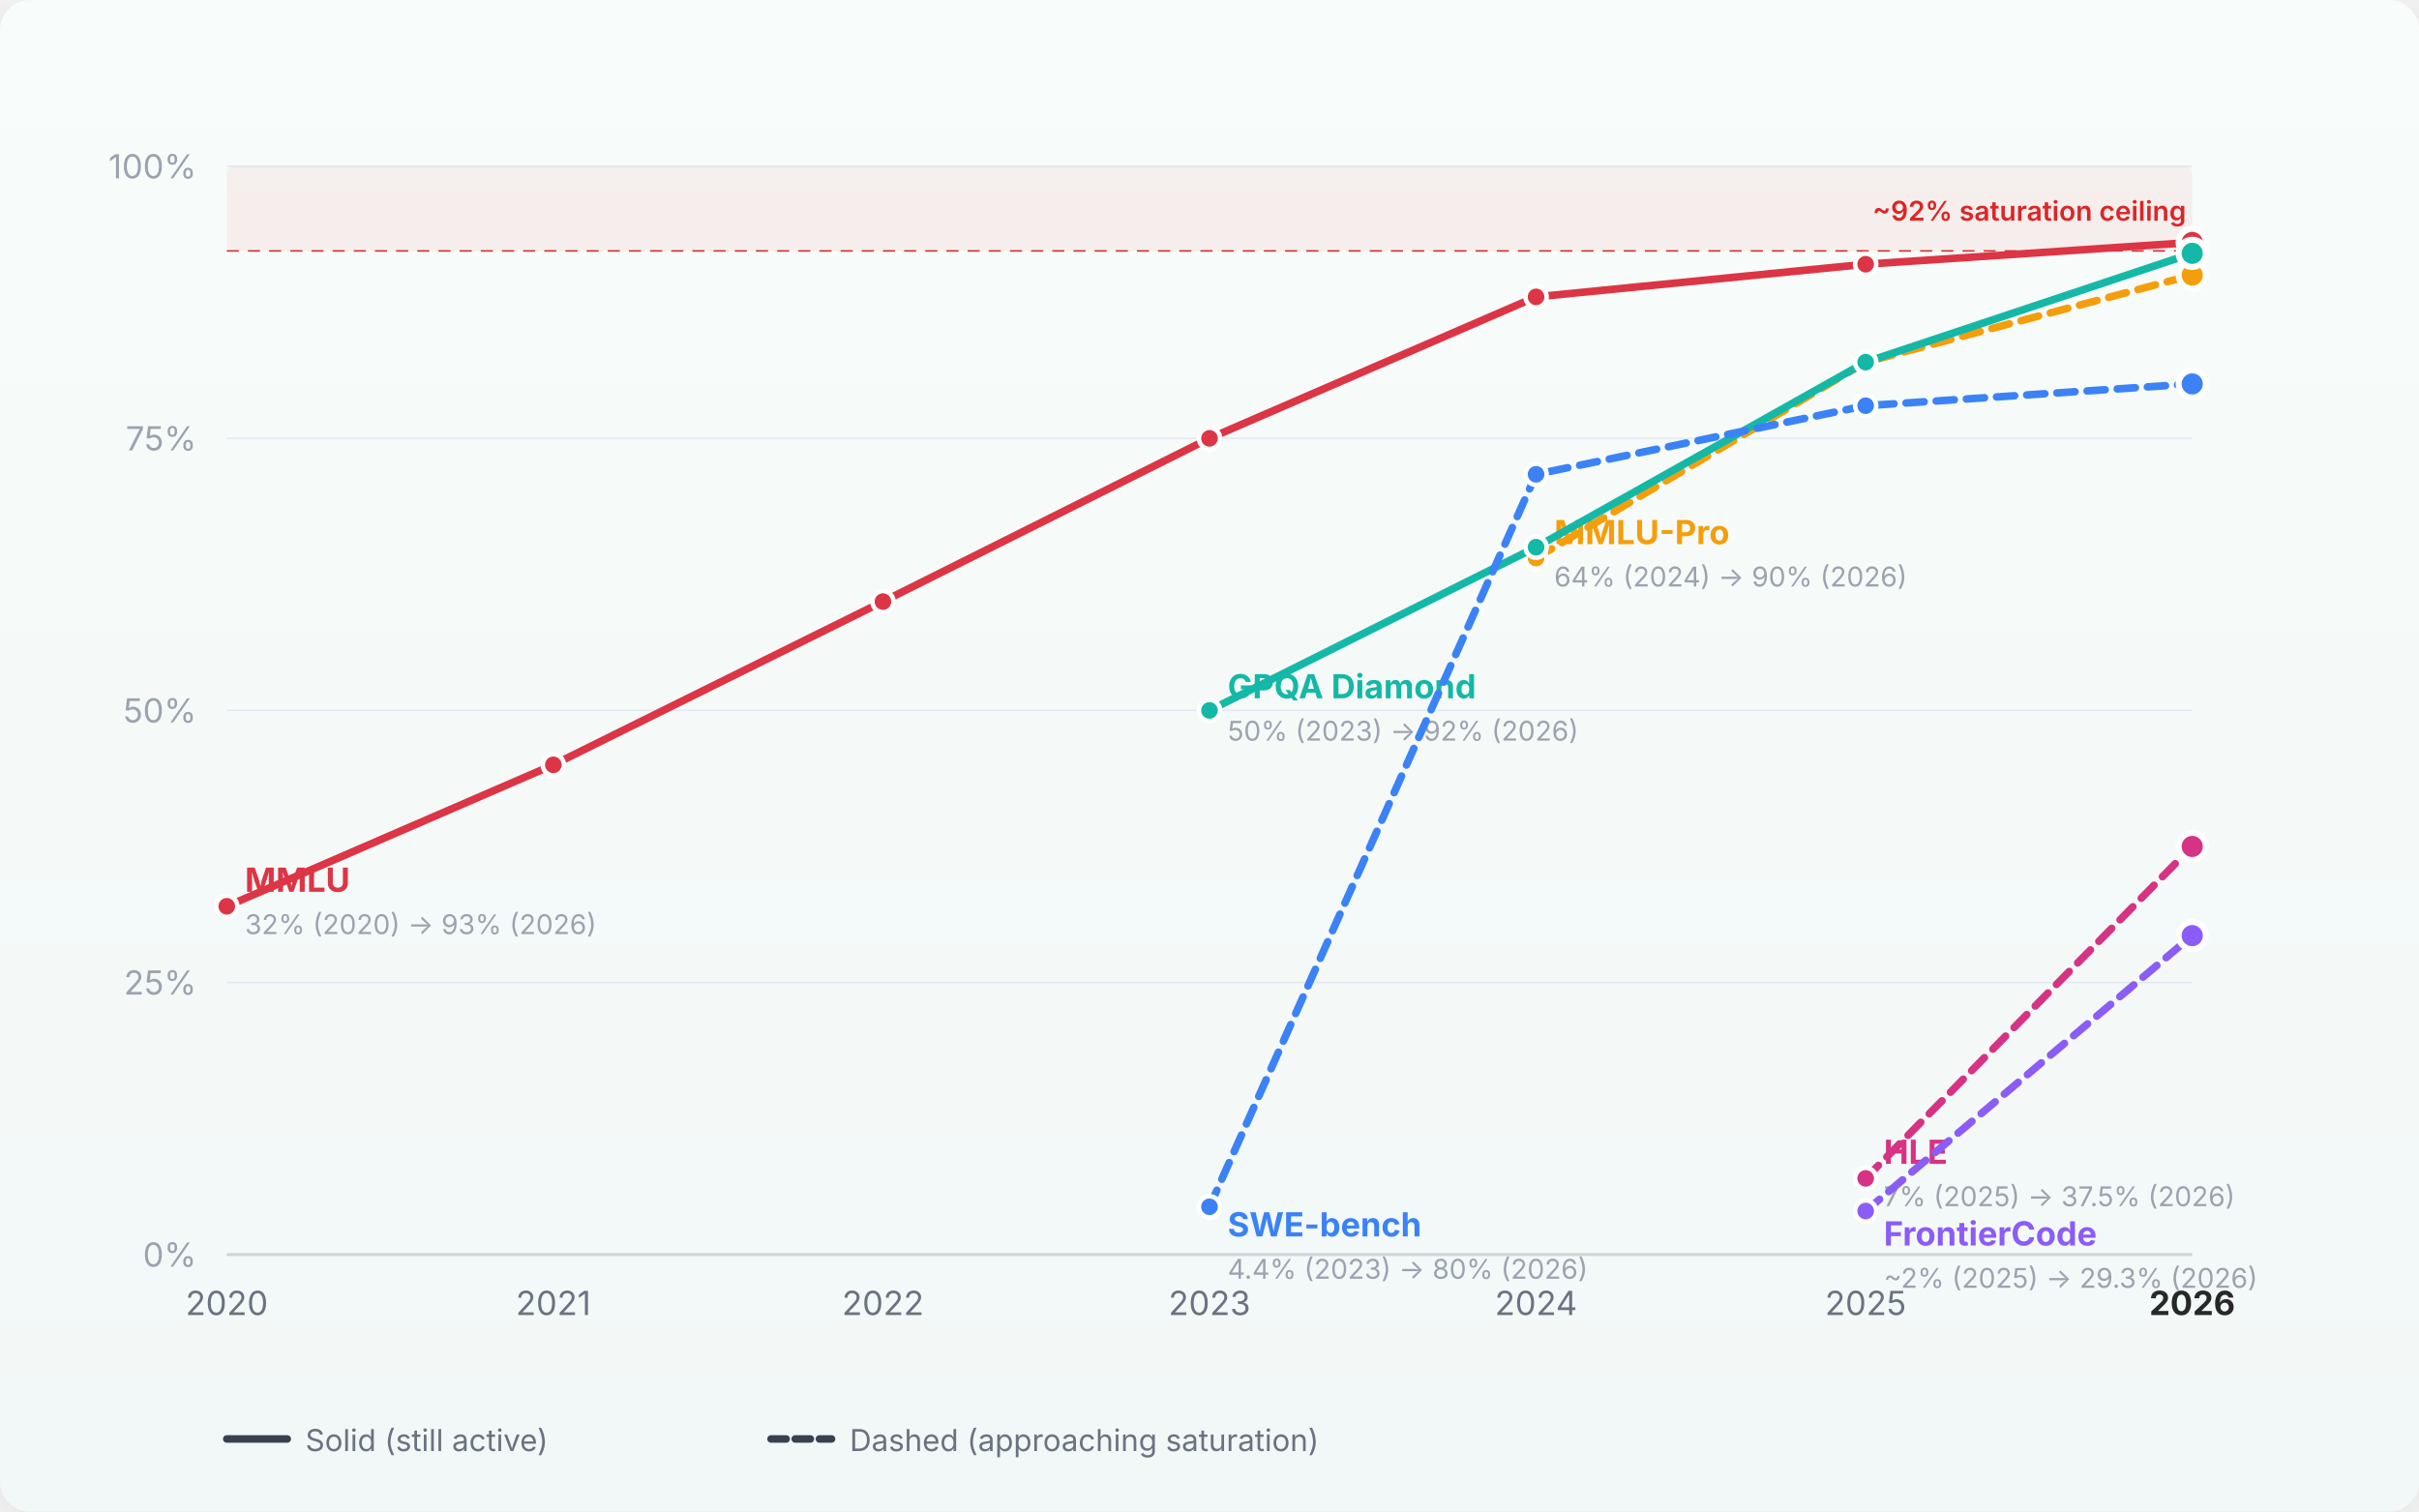
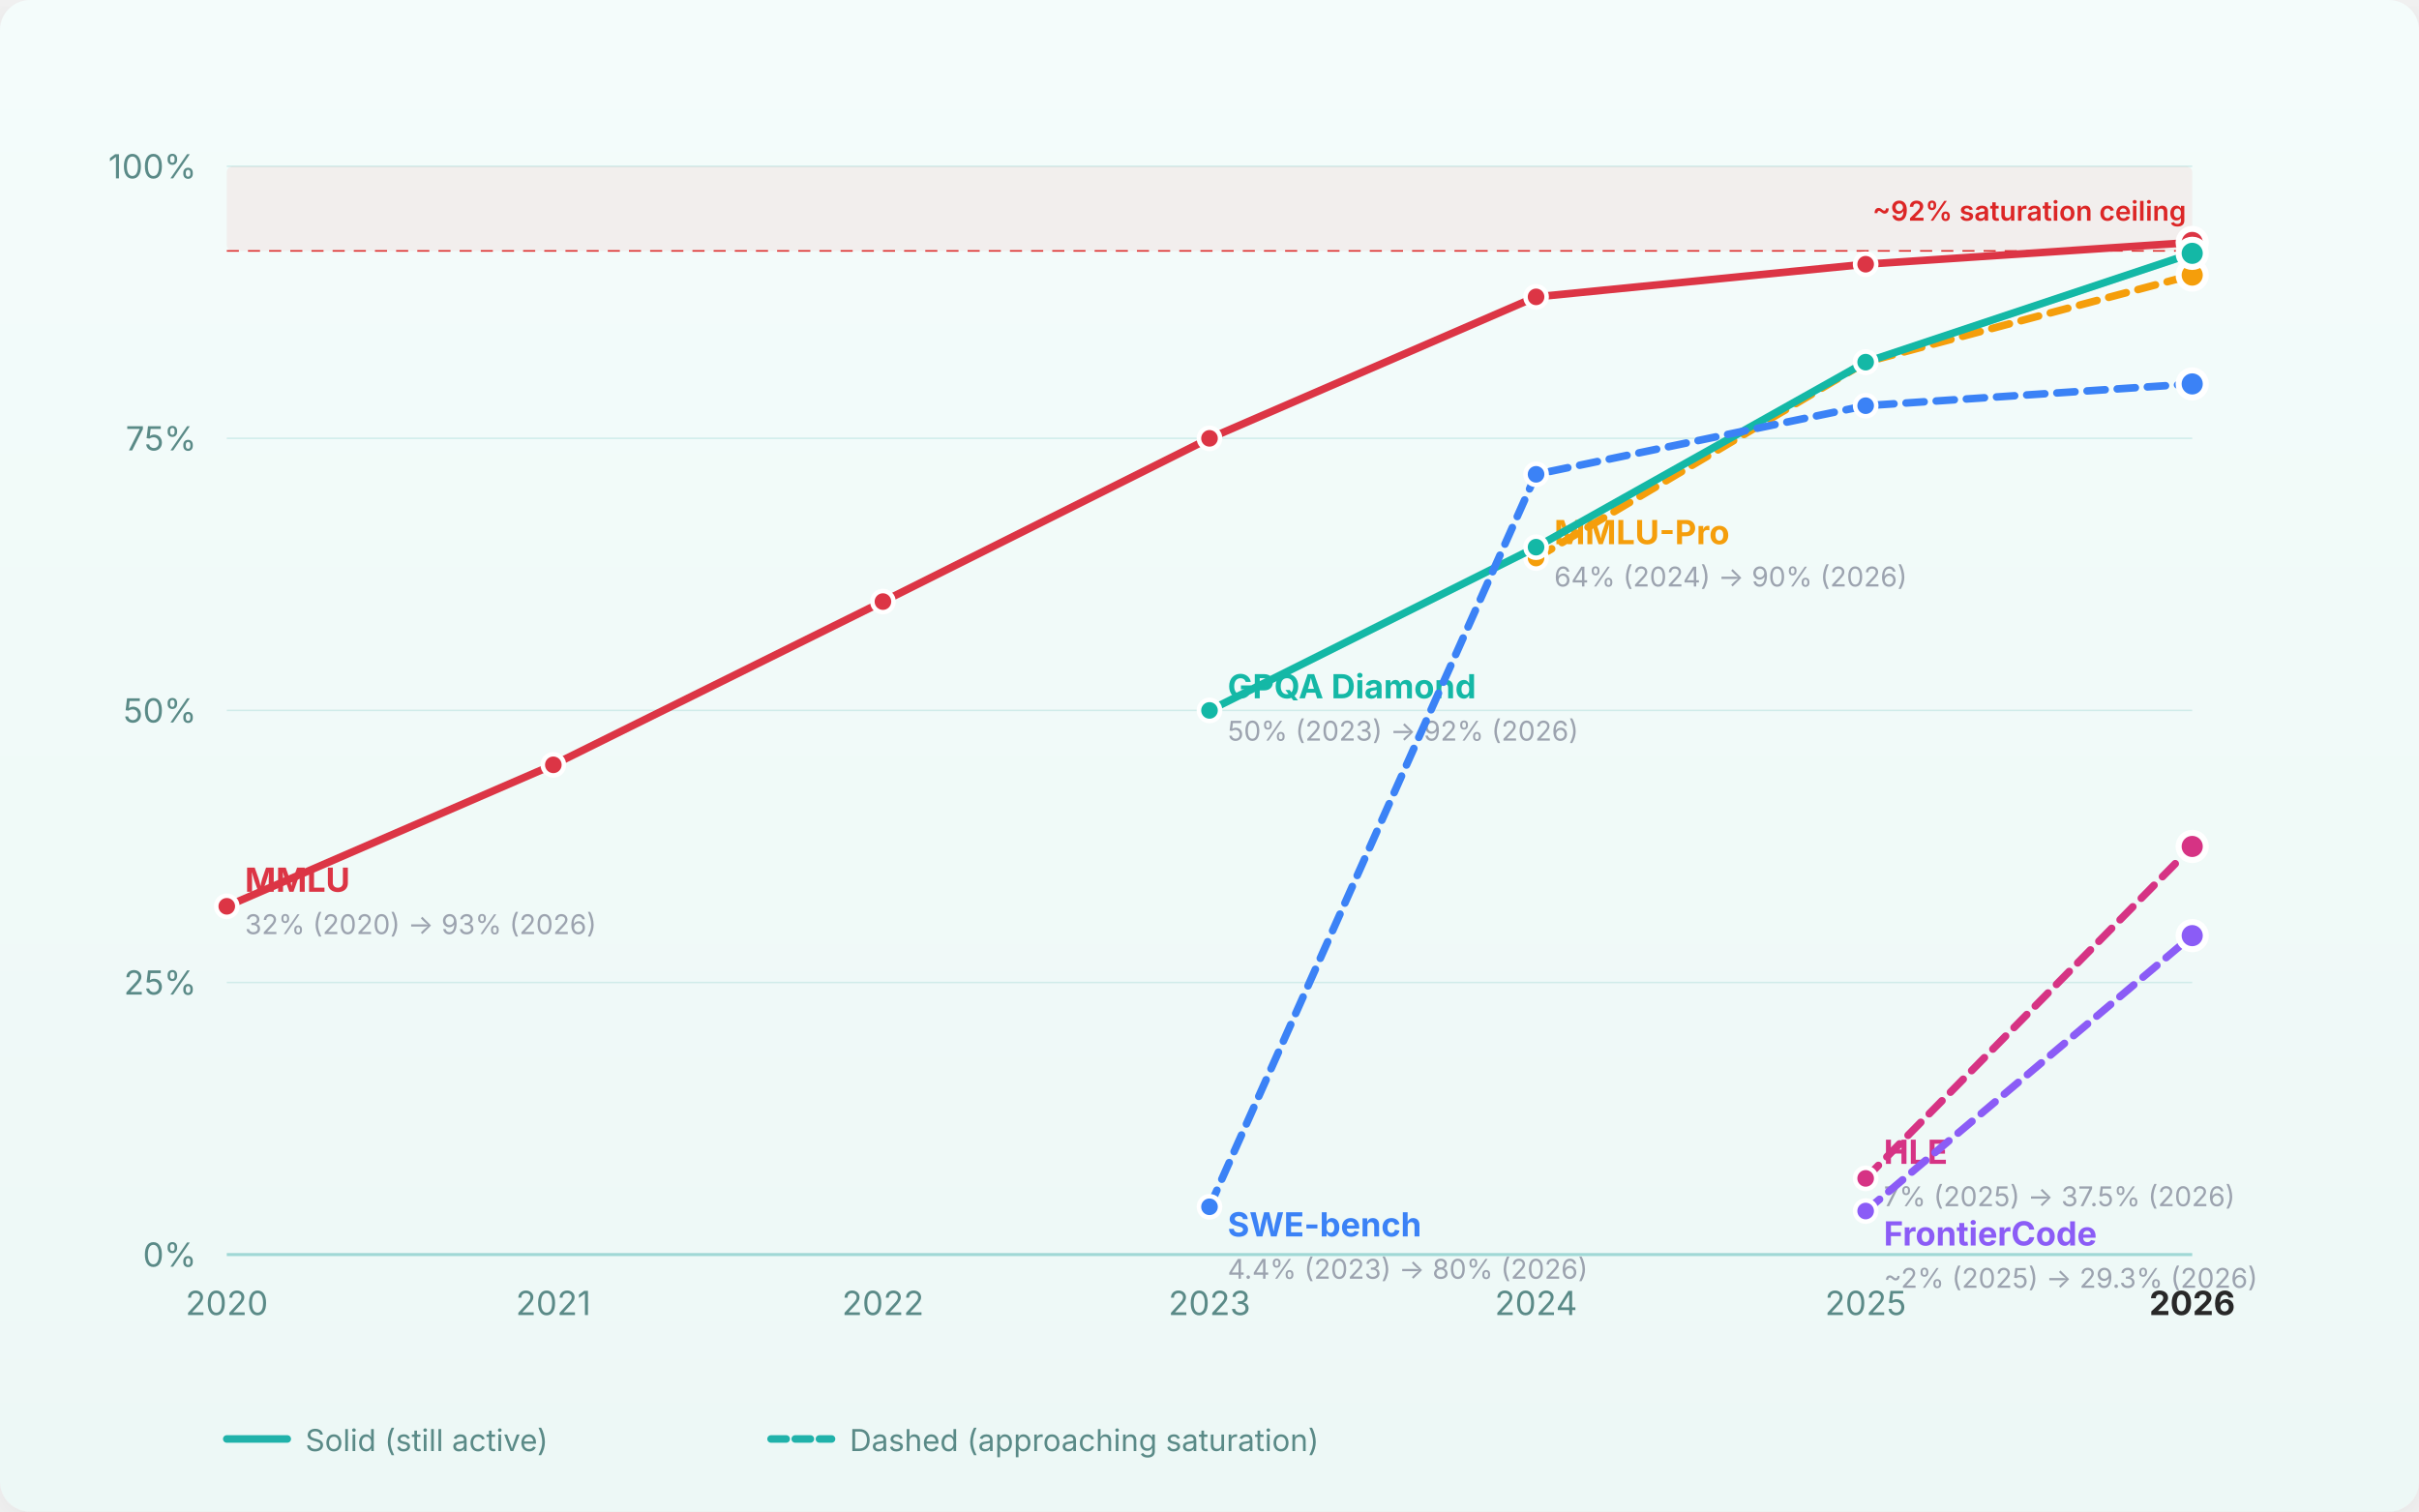
<svg xmlns="http://www.w3.org/2000/svg" viewBox="0 0 800 500" font-family="Inter, 'Helvetica Neue', Helvetica, Arial, sans-serif">
  <defs>
    <linearGradient id="bg" x1="0" y1="0" x2="0" y2="1">
-       <stop offset="0%" stop-color="#f8fcfb" />
-       <stop offset="100%" stop-color="#f2f8f7" />
+       <stop offset="0%" stop-color="#f4fcfb" />
+       <stop offset="100%" stop-color="#edf8f6" />
    </linearGradient>
    <filter id="shadow">
      <feDropShadow dx="0" dy="2" stdDeviation="6" flood-color="#000" flood-opacity="0.06" />
    </filter>
  </defs>
  <rect width="800" height="500" fill="url(#bg)" rx="10" filter="url(#shadow)" />
  <g transform="translate(75, 55)">
-     <line x1="0" y1="0" x2="650" y2="0" stroke="#e2e8f0" stroke-width="0.5" />
-     <line x1="0" y1="90" x2="650" y2="90" stroke="#e2e8f0" stroke-width="0.5" />
-     <line x1="0" y1="180" x2="650" y2="180" stroke="#e2e8f0" stroke-width="0.5" />
-     <line x1="0" y1="270" x2="650" y2="270" stroke="#e2e8f0" stroke-width="0.5" />
-     <line x1="0" y1="360" x2="650" y2="360" stroke="#d1d5db" stroke-width="1" />
+     <line x1="0" y1="0" x2="650" y2="0" stroke="#d0ecea" stroke-width="0.5" />
+     <line x1="0" y1="90" x2="650" y2="90" stroke="#d0ecea" stroke-width="0.5" />
+     <line x1="0" y1="180" x2="650" y2="180" stroke="#d0ecea" stroke-width="0.5" />
+     <line x1="0" y1="270" x2="650" y2="270" stroke="#d0ecea" stroke-width="0.5" />
+     <line x1="0" y1="360" x2="650" y2="360" stroke="#a0d8d5" stroke-width="1" />
    <rect x="0" y="0" width="650" height="28" fill="#dc2626" opacity="0.06" rx="2" />
    <line x1="0" y1="28" x2="650" y2="28" stroke="#dc2626" stroke-width="0.5" stroke-dasharray="4,3" />
    <text x="648" y="18" text-anchor="end" font-size="9" fill="#dc2626" font-weight="600">~92% saturation ceiling</text>
-     <text x="-10" y="4" text-anchor="end" font-size="11" fill="#9ca3af" font-variant-numeric="tabular-nums">100%</text>
-     <text x="-10" y="94" text-anchor="end" font-size="11" fill="#9ca3af" font-variant-numeric="tabular-nums">75%</text>
-     <text x="-10" y="184" text-anchor="end" font-size="11" fill="#9ca3af" font-variant-numeric="tabular-nums">50%</text>
-     <text x="-10" y="274" text-anchor="end" font-size="11" fill="#9ca3af" font-variant-numeric="tabular-nums">25%</text>
-     <text x="-10" y="364" text-anchor="end" font-size="11" fill="#9ca3af" font-variant-numeric="tabular-nums">0%</text>
-     <text x="0" y="380" text-anchor="middle" font-size="11" fill="#6b7280">2020</text>
-     <text x="108" y="380" text-anchor="middle" font-size="11" fill="#6b7280">2021</text>
-     <text x="217" y="380" text-anchor="middle" font-size="11" fill="#6b7280">2022</text>
-     <text x="325" y="380" text-anchor="middle" font-size="11" fill="#6b7280">2023</text>
-     <text x="433" y="380" text-anchor="middle" font-size="11" fill="#6b7280">2024</text>
-     <text x="542" y="380" text-anchor="middle" font-size="11" fill="#6b7280">2025</text>
+     <text x="-10" y="4" text-anchor="end" font-size="11" fill="#5a8a87" font-variant-numeric="tabular-nums">100%</text>
+     <text x="-10" y="94" text-anchor="end" font-size="11" fill="#5a8a87" font-variant-numeric="tabular-nums">75%</text>
+     <text x="-10" y="184" text-anchor="end" font-size="11" fill="#5a8a87" font-variant-numeric="tabular-nums">50%</text>
+     <text x="-10" y="274" text-anchor="end" font-size="11" fill="#5a8a87" font-variant-numeric="tabular-nums">25%</text>
+     <text x="-10" y="364" text-anchor="end" font-size="11" fill="#5a8a87" font-variant-numeric="tabular-nums">0%</text>
+     <text x="0" y="380" text-anchor="middle" font-size="11" fill="#5a8a87">2020</text>
+     <text x="108" y="380" text-anchor="middle" font-size="11" fill="#5a8a87">2021</text>
+     <text x="217" y="380" text-anchor="middle" font-size="11" fill="#5a8a87">2022</text>
+     <text x="325" y="380" text-anchor="middle" font-size="11" fill="#5a8a87">2023</text>
+     <text x="433" y="380" text-anchor="middle" font-size="11" fill="#5a8a87">2024</text>
+     <text x="542" y="380" text-anchor="middle" font-size="11" fill="#5a8a87">2025</text>
    <text x="650" y="380" text-anchor="middle" font-size="11" font-weight="700" fill="#282828">2026</text>
    <polyline points="0,244.8 108,198 217,144 325,90 433,43.2 542,32.4 650,25.2" fill="none" stroke="#dc3545" stroke-width="2.5" stroke-linecap="round" stroke-linejoin="round" />
    <circle cx="0" cy="244.8" r="3.5" fill="#dc3545" stroke="#fff" stroke-width="1.5" />
    <circle cx="108" cy="198" r="3.5" fill="#dc3545" stroke="#fff" stroke-width="1.5" />
    <circle cx="217" cy="144" r="3.5" fill="#dc3545" stroke="#fff" stroke-width="1.5" />
    <circle cx="325" cy="90" r="3.5" fill="#dc3545" stroke="#fff" stroke-width="1.5" />
    <circle cx="433" cy="43.2" r="3.5" fill="#dc3545" stroke="#fff" stroke-width="1.5" />
    <circle cx="542" cy="32.4" r="3.5" fill="#dc3545" stroke="#fff" stroke-width="1.5" />
    <circle cx="650" cy="25.2" r="4.5" fill="#dc3545" stroke="#fff" stroke-width="2" />
    <text x="6" y="240" font-size="11" font-weight="700" fill="#dc3545">MMLU</text>
    <text x="6" y="254" font-size="9" fill="#9ca3af">32% (2020) → 93% (2026)</text>
    <polyline points="433,129.6 542,64.8 650,36" fill="none" stroke="#f59e0b" stroke-width="2.5" stroke-linecap="round" stroke-linejoin="round" stroke-dasharray="6,4" />
    <circle cx="433" cy="129.6" r="3.5" fill="#f59e0b" stroke="#fff" stroke-width="1.5" />
    <circle cx="542" cy="64.8" r="3.5" fill="#f59e0b" stroke="#fff" stroke-width="1.5" />
    <circle cx="650" cy="36" r="4.5" fill="#f59e0b" stroke="#fff" stroke-width="2" />
    <text x="439" y="125" font-size="11" font-weight="700" fill="#f59e0b">MMLU-Pro</text>
    <text x="439" y="139" font-size="9" fill="#9ca3af">64% (2024) → 90% (2026)</text>
    <polyline points="325,180 433,126 542,64.8 650,28.8" fill="none" stroke="#14b8a6" stroke-width="2.5" stroke-linecap="round" stroke-linejoin="round" />
    <circle cx="325" cy="180" r="3.5" fill="#14b8a6" stroke="#fff" stroke-width="1.5" />
    <circle cx="433" cy="126" r="3.5" fill="#14b8a6" stroke="#fff" stroke-width="1.5" />
    <circle cx="542" cy="64.8" r="3.5" fill="#14b8a6" stroke="#fff" stroke-width="1.5" />
    <circle cx="650" cy="28.8" r="4.5" fill="#14b8a6" stroke="#fff" stroke-width="2" />
    <text x="331" y="176" font-size="11" font-weight="700" fill="#14b8a6">GPQA Diamond</text>
    <text x="331" y="190" font-size="9" fill="#9ca3af">50% (2023) → 92% (2026)</text>
    <polyline points="325,344.2 433,101.9 542,79.2 650,72" fill="none" stroke="#3b82f6" stroke-width="2.5" stroke-linecap="round" stroke-linejoin="round" stroke-dasharray="6,4" />
    <circle cx="325" cy="344.2" r="3.5" fill="#3b82f6" stroke="#fff" stroke-width="1.5" />
    <circle cx="433" cy="101.9" r="3.5" fill="#3b82f6" stroke="#fff" stroke-width="1.5" />
    <circle cx="542" cy="79.2" r="3.5" fill="#3b82f6" stroke="#fff" stroke-width="1.5" />
    <circle cx="650" cy="72" r="4.5" fill="#3b82f6" stroke="#fff" stroke-width="2" />
    <text x="331" y="354" font-size="11" font-weight="700" fill="#3b82f6">SWE-bench</text>
    <text x="331" y="368" font-size="9" fill="#9ca3af">4.4% (2023) → 80% (2026)</text>
    <polyline points="542,334.8 650,225" fill="none" stroke="#d63384" stroke-width="2.5" stroke-linecap="round" stroke-linejoin="round" stroke-dasharray="6,4" />
    <circle cx="542" cy="334.8" r="3.5" fill="#d63384" stroke="#fff" stroke-width="1.5" />
    <circle cx="650" cy="225" r="4.5" fill="#d63384" stroke="#fff" stroke-width="2" />
    <text x="548" y="330" font-size="11" font-weight="700" fill="#d63384">HLE</text>
    <text x="548" y="344" font-size="9" fill="#9ca3af">7% (2025) → 37.5% (2026)</text>
    <polyline points="542,345.6 650,254.5" fill="none" stroke="#8b5cf6" stroke-width="2.5" stroke-linecap="round" stroke-linejoin="round" stroke-dasharray="6,4" />
    <circle cx="542" cy="345.6" r="3.5" fill="#8b5cf6" stroke="#fff" stroke-width="1.5" />
    <circle cx="650" cy="254.5" r="4.5" fill="#8b5cf6" stroke="#fff" stroke-width="2" />
    <text x="548" y="357" font-size="11" font-weight="700" fill="#8b5cf6">FrontierCode</text>
    <text x="548" y="371" font-size="9" fill="#9ca3af">~2% (2025) → 29.3% (2026)</text>
  </g>
  <g transform="translate(75, 472)">
-     <line x1="0" y1="4" x2="20" y2="4" stroke="#374151" stroke-width="2.5" stroke-linecap="round" />
-     <text x="26" y="8" font-size="10" fill="#6b7280">Solid (still active)</text>
-     <line x1="180" y1="4" x2="200" y2="4" stroke="#374151" stroke-width="2.5" stroke-linecap="round" stroke-dasharray="5,3" />
-     <text x="206" y="8" font-size="10" fill="#6b7280">Dashed (approaching saturation)</text>
+     <line x1="0" y1="4" x2="20" y2="4" stroke="#20B2AA" stroke-width="2.5" stroke-linecap="round" />
+     <text x="26" y="8" font-size="10" fill="#5a8a87">Solid (still active)</text>
+     <line x1="180" y1="4" x2="200" y2="4" stroke="#20B2AA" stroke-width="2.5" stroke-linecap="round" stroke-dasharray="5,3" />
+     <text x="206" y="8" font-size="10" fill="#5a8a87">Dashed (approaching saturation)</text>
  </g>
</svg>
